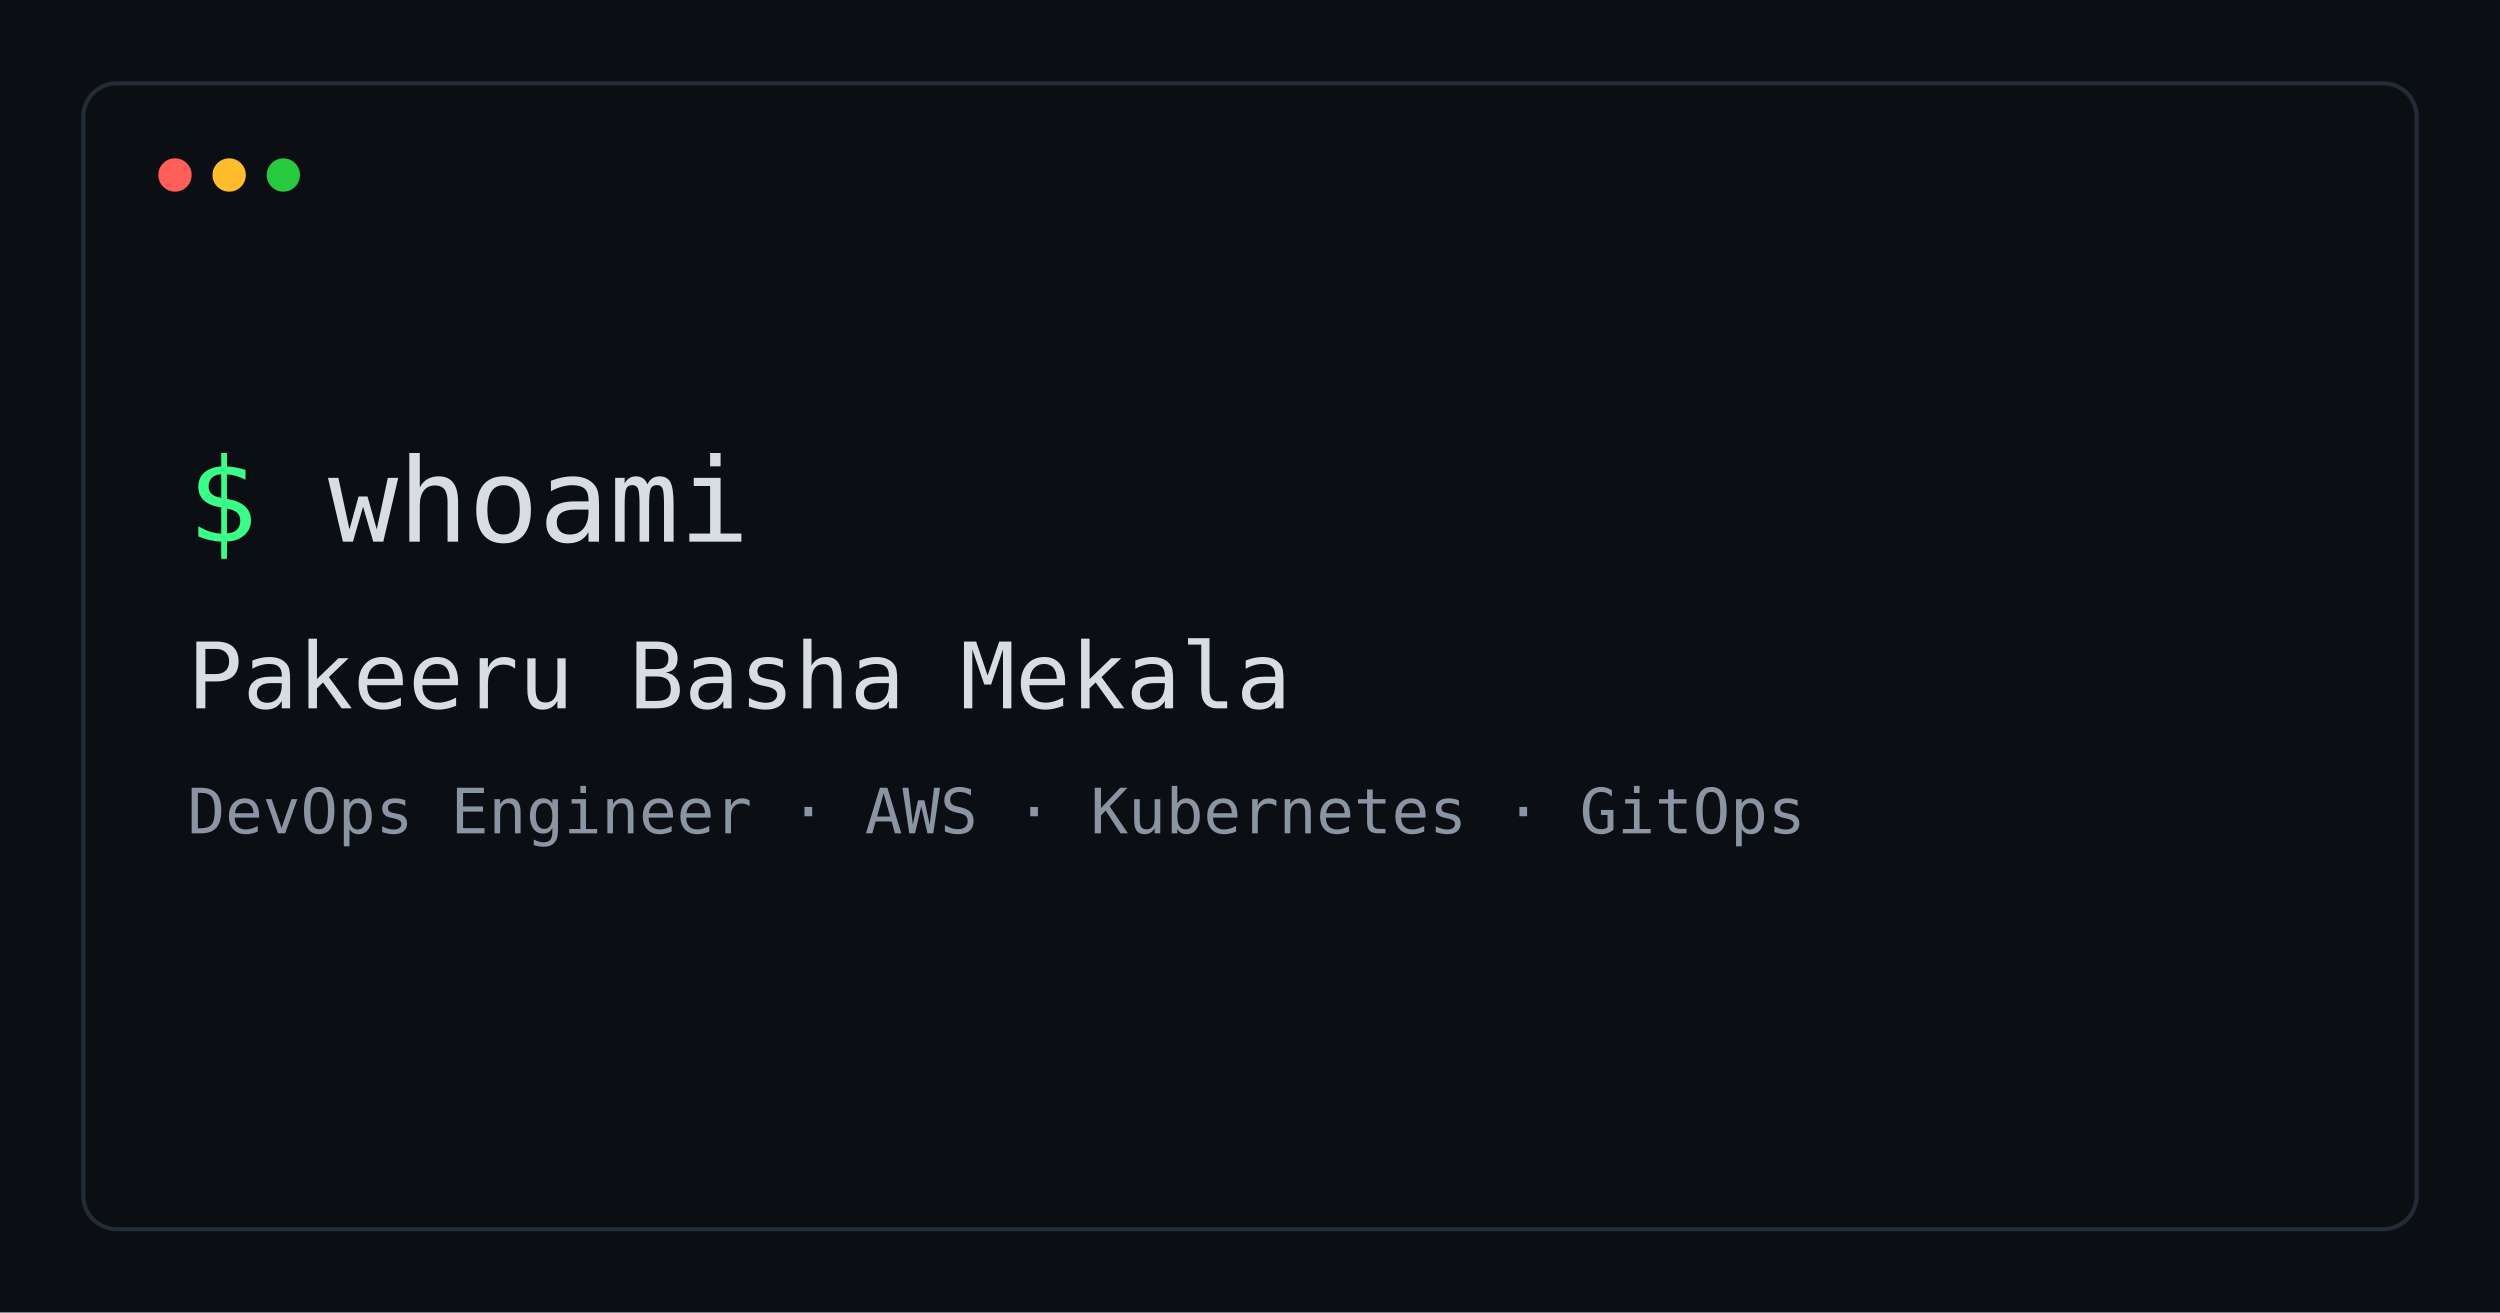
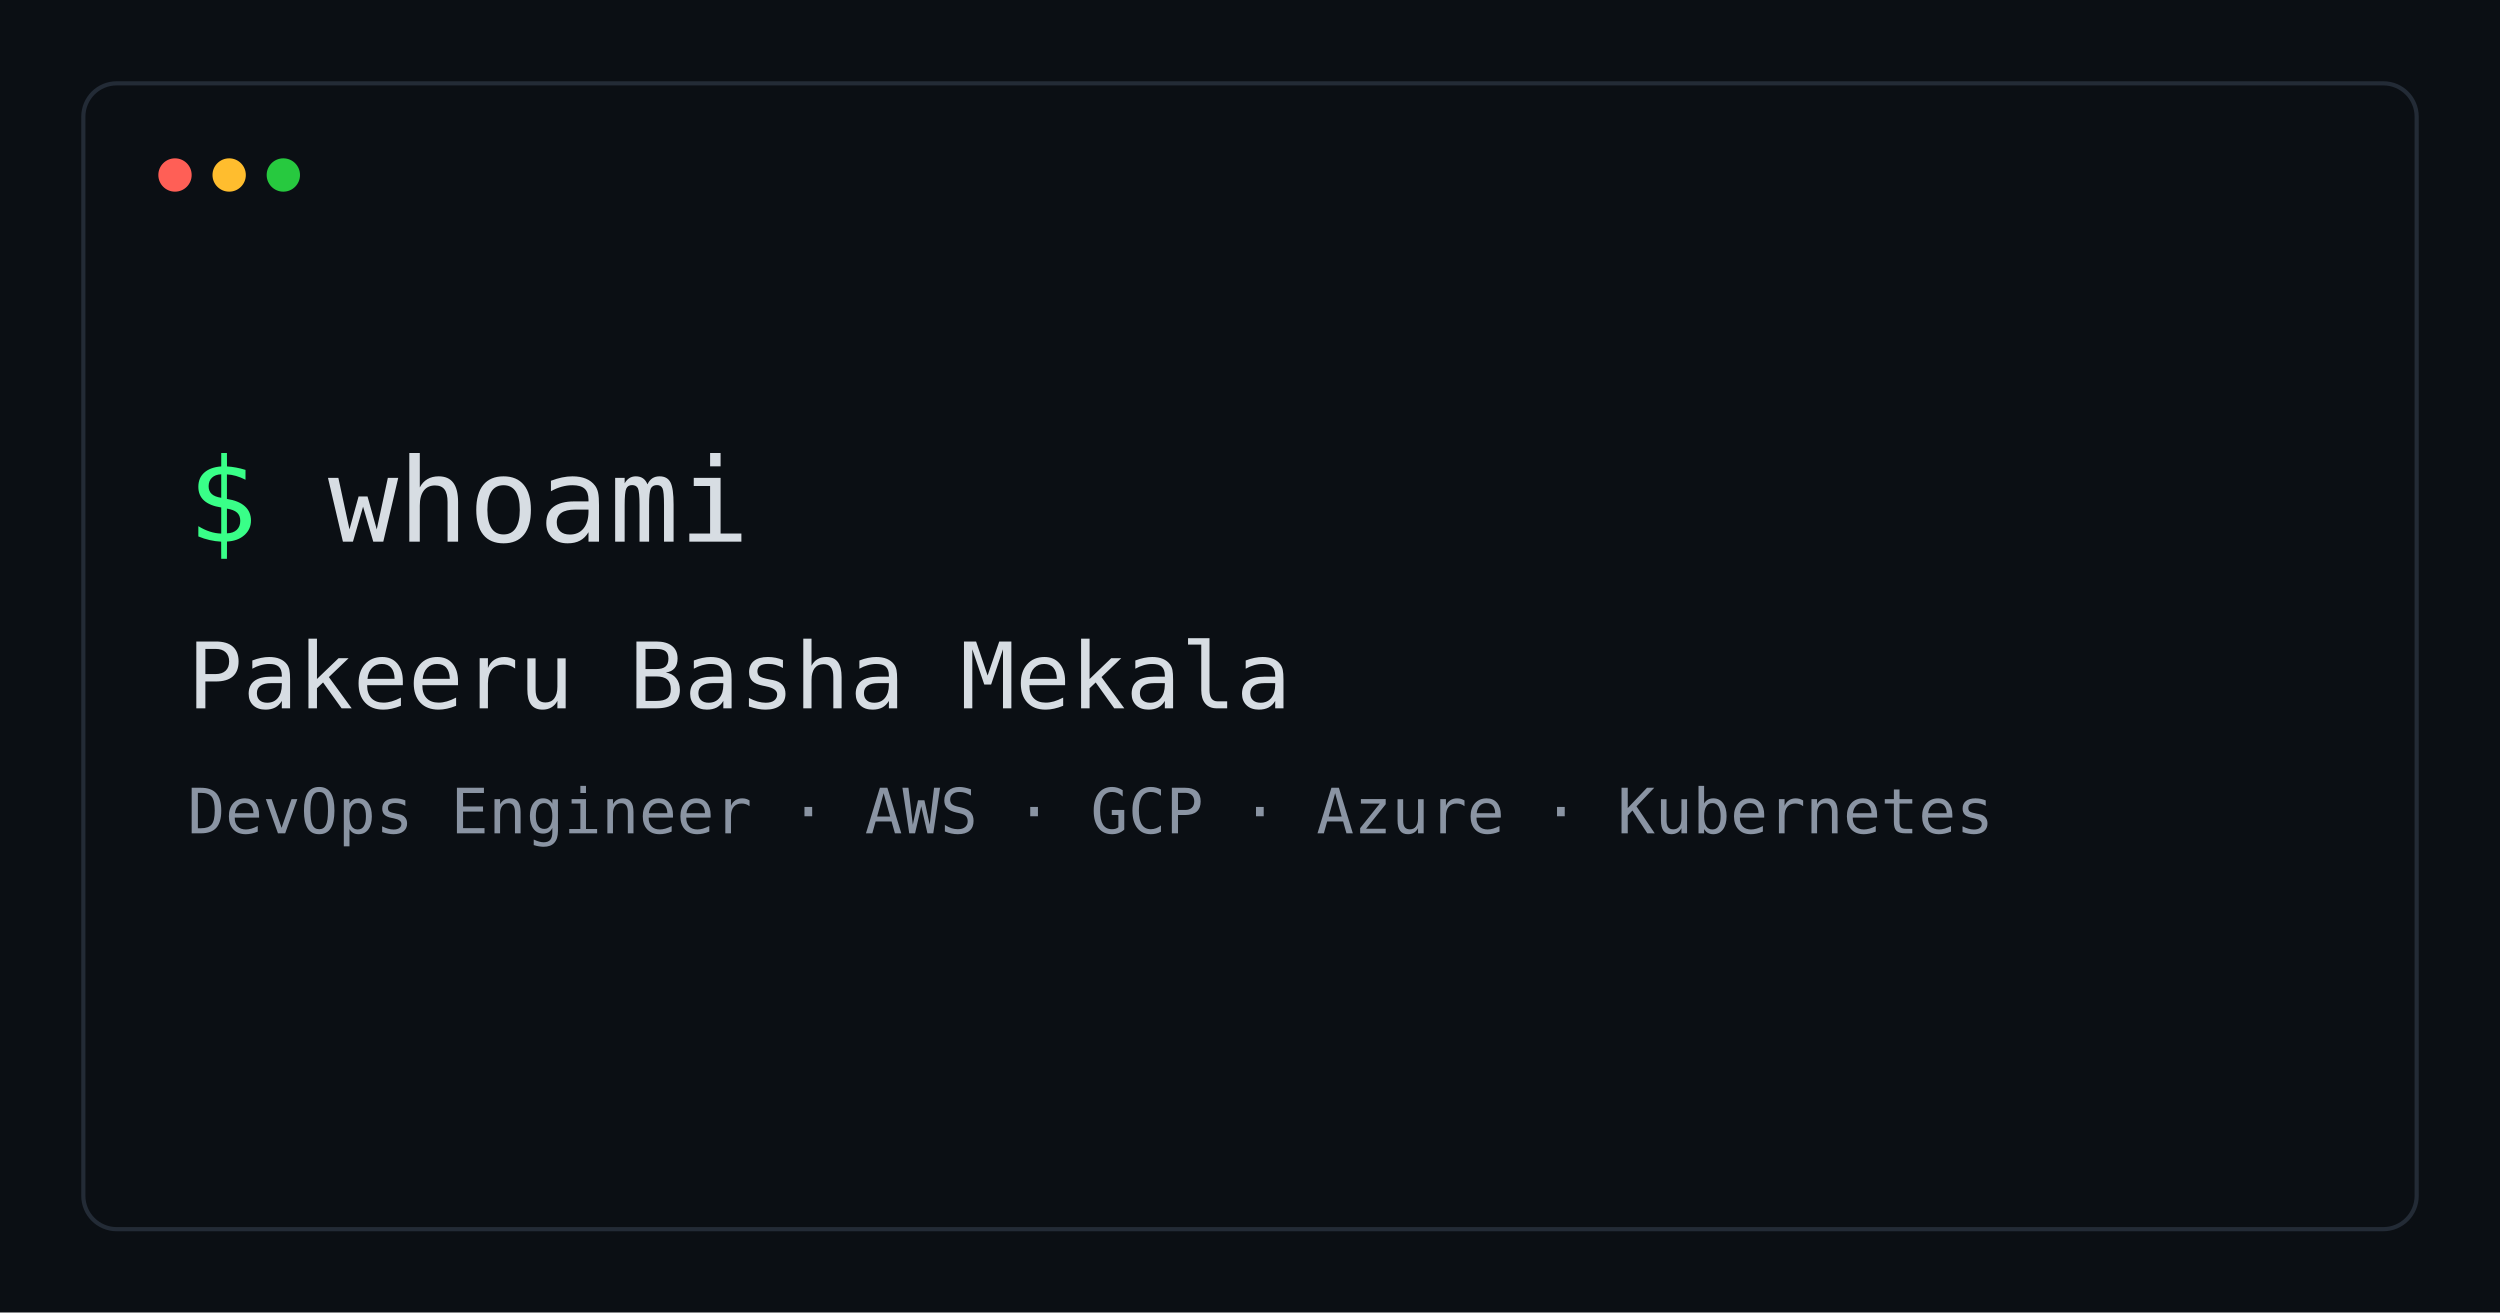
<svg xmlns="http://www.w3.org/2000/svg" width="1200" height="630" viewBox="0 0 1200 630">
  <rect width="1200" height="630" fill="#0b0f14" />
  <rect x="40" y="40" width="1120" height="550" rx="16" fill="none" stroke="#232b36" stroke-width="2" />
  <circle cx="84" cy="84" r="8" fill="#ff5f56" />
  <circle cx="110" cy="84" r="8" fill="#ffbd2e" />
  <circle cx="136" cy="84" r="8" fill="#27c93f" />
  <text x="90" y="260" font-family="ui-monospace, SFMono-Regular, Menlo, Consolas, monospace" font-size="56" fill="#d7dde3">
    <tspan fill="#39ff88">$</tspan> whoami
  </text>
  <text x="90" y="340" font-family="ui-monospace, SFMono-Regular, Menlo, Consolas, monospace" font-size="44" fill="#d7dde3">Pakeeru Basha Mekala</text>
-   <text x="90" y="400" font-family="ui-monospace, SFMono-Regular, Menlo, Consolas, monospace" font-size="30" fill="#8a94a3">DevOps Engineer · AWS · Kubernetes · GitOps</text>
+   <text x="90" y="400" font-family="ui-monospace, SFMono-Regular, Menlo, Consolas, monospace" font-size="30" fill="#8a94a3">DevOps Engineer · AWS · GCP · Azure · Kubernetes</text>
</svg>
